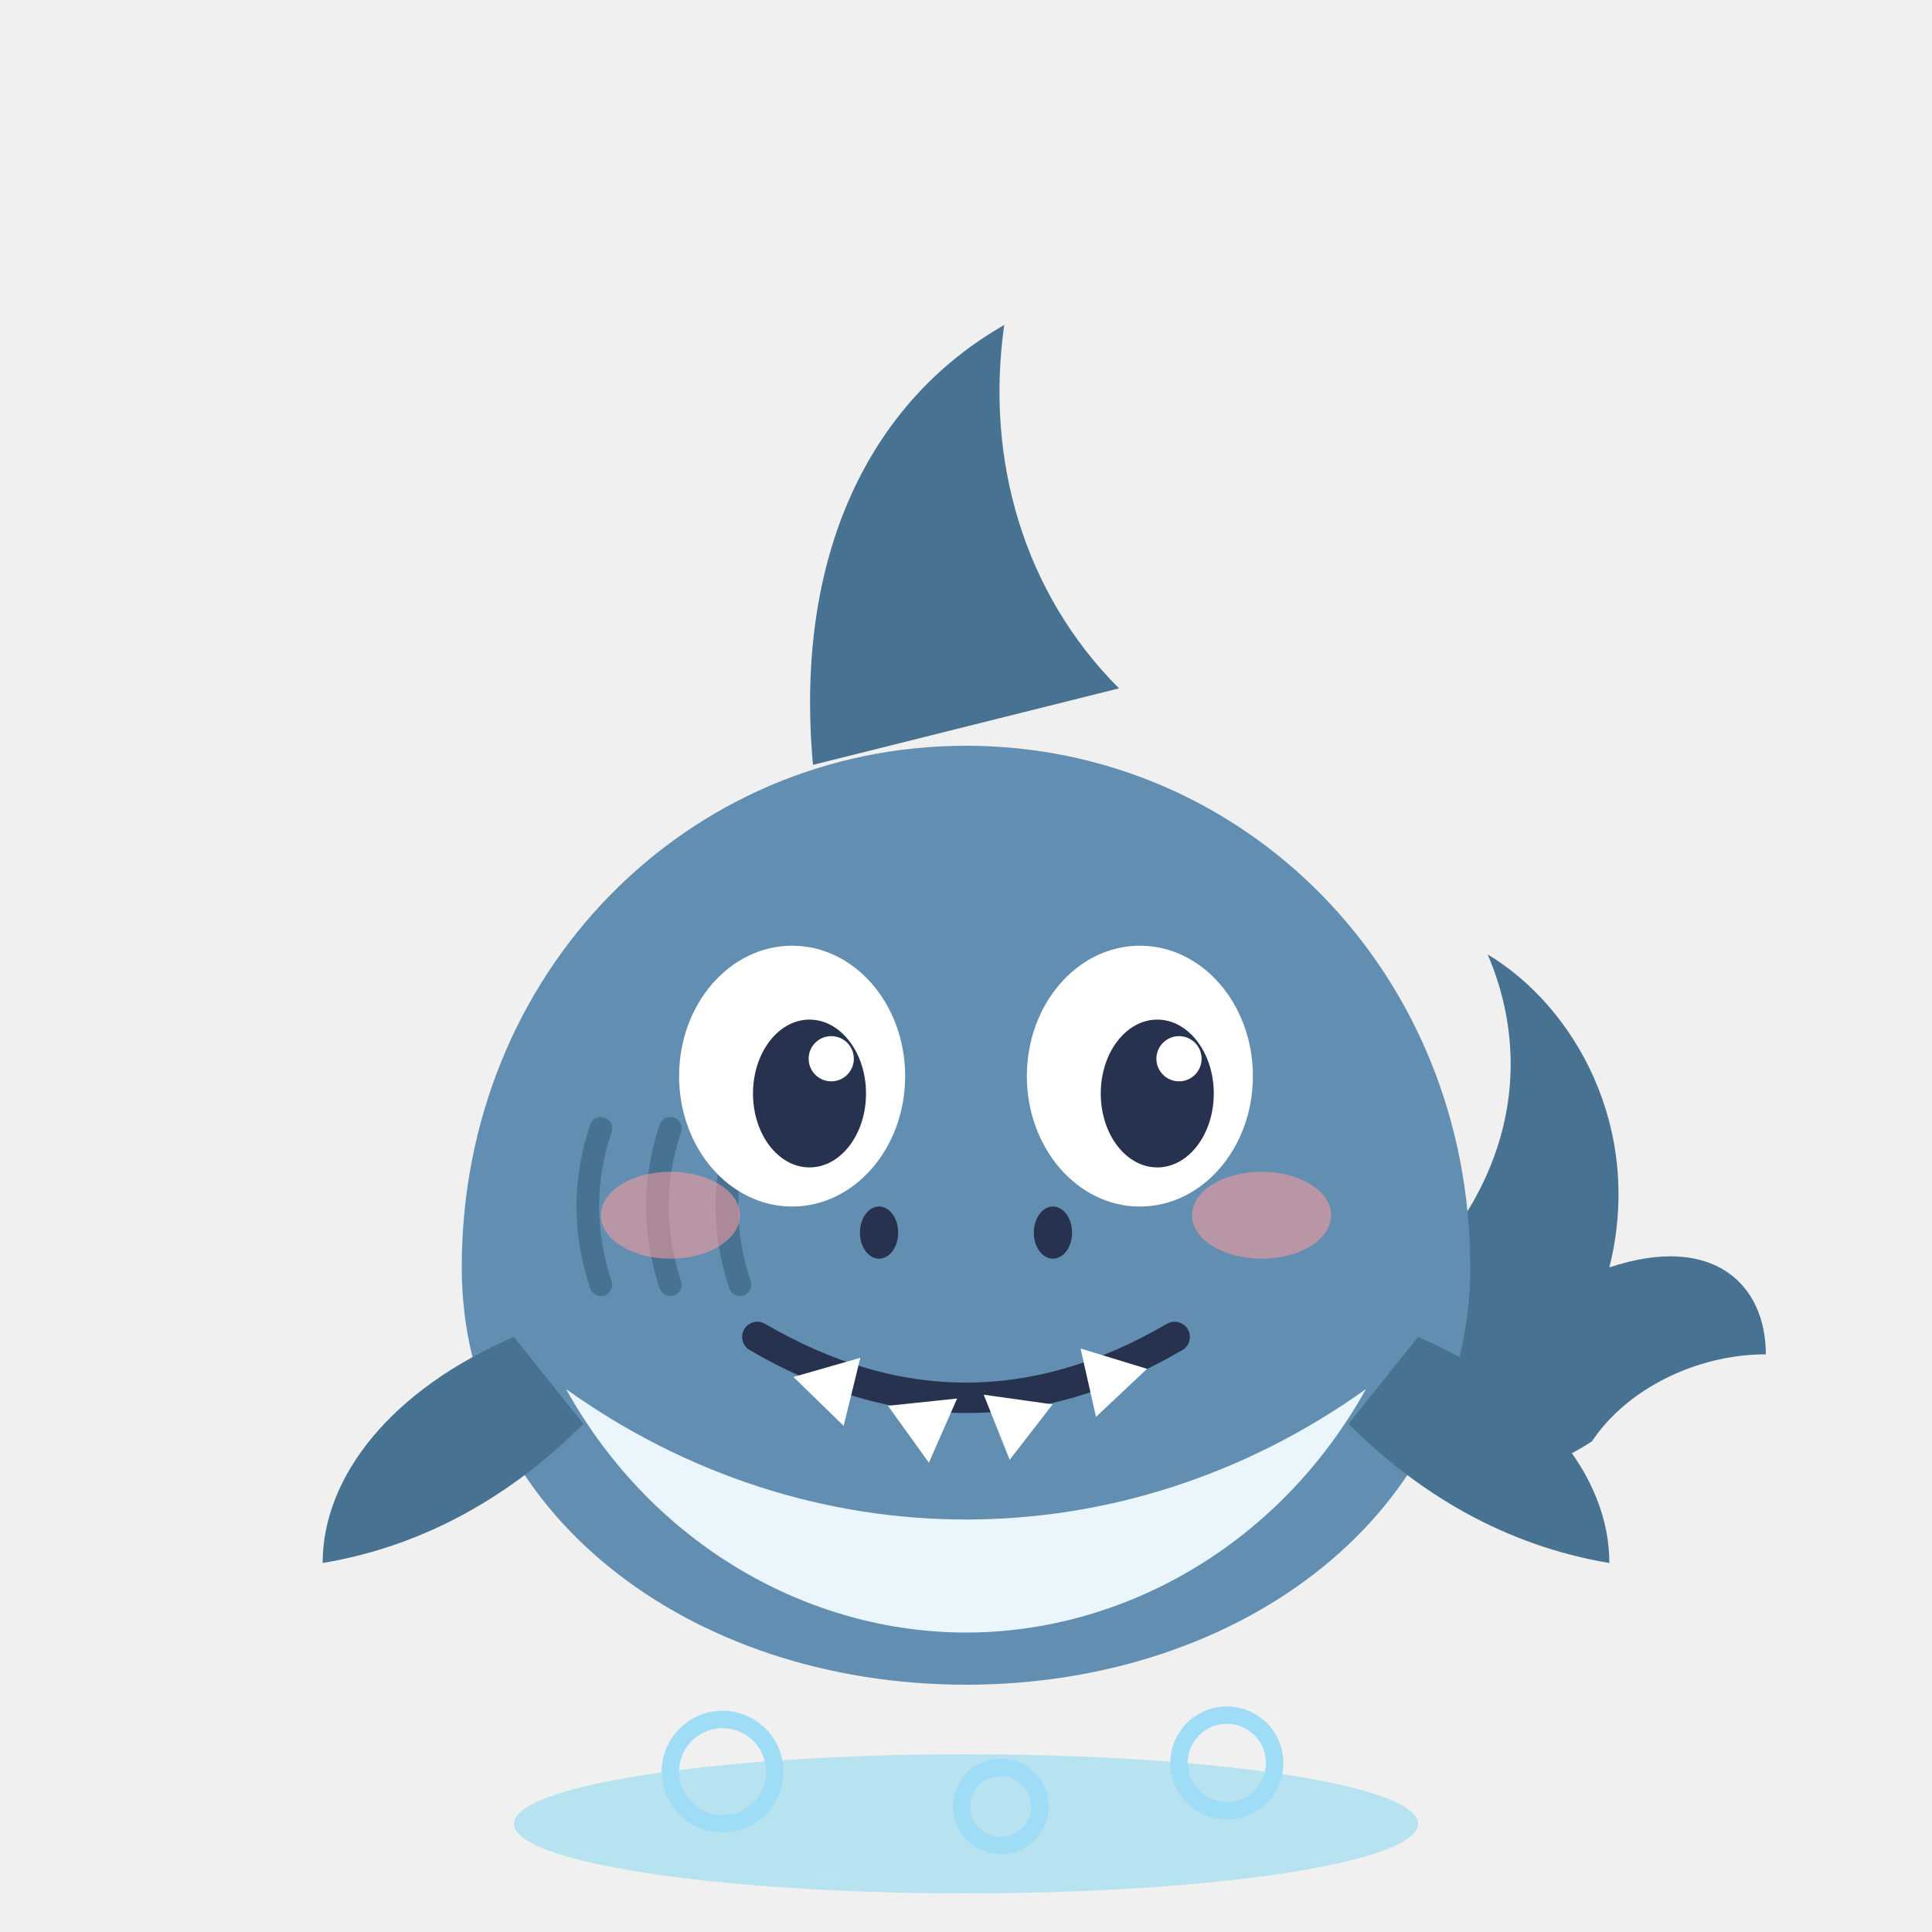
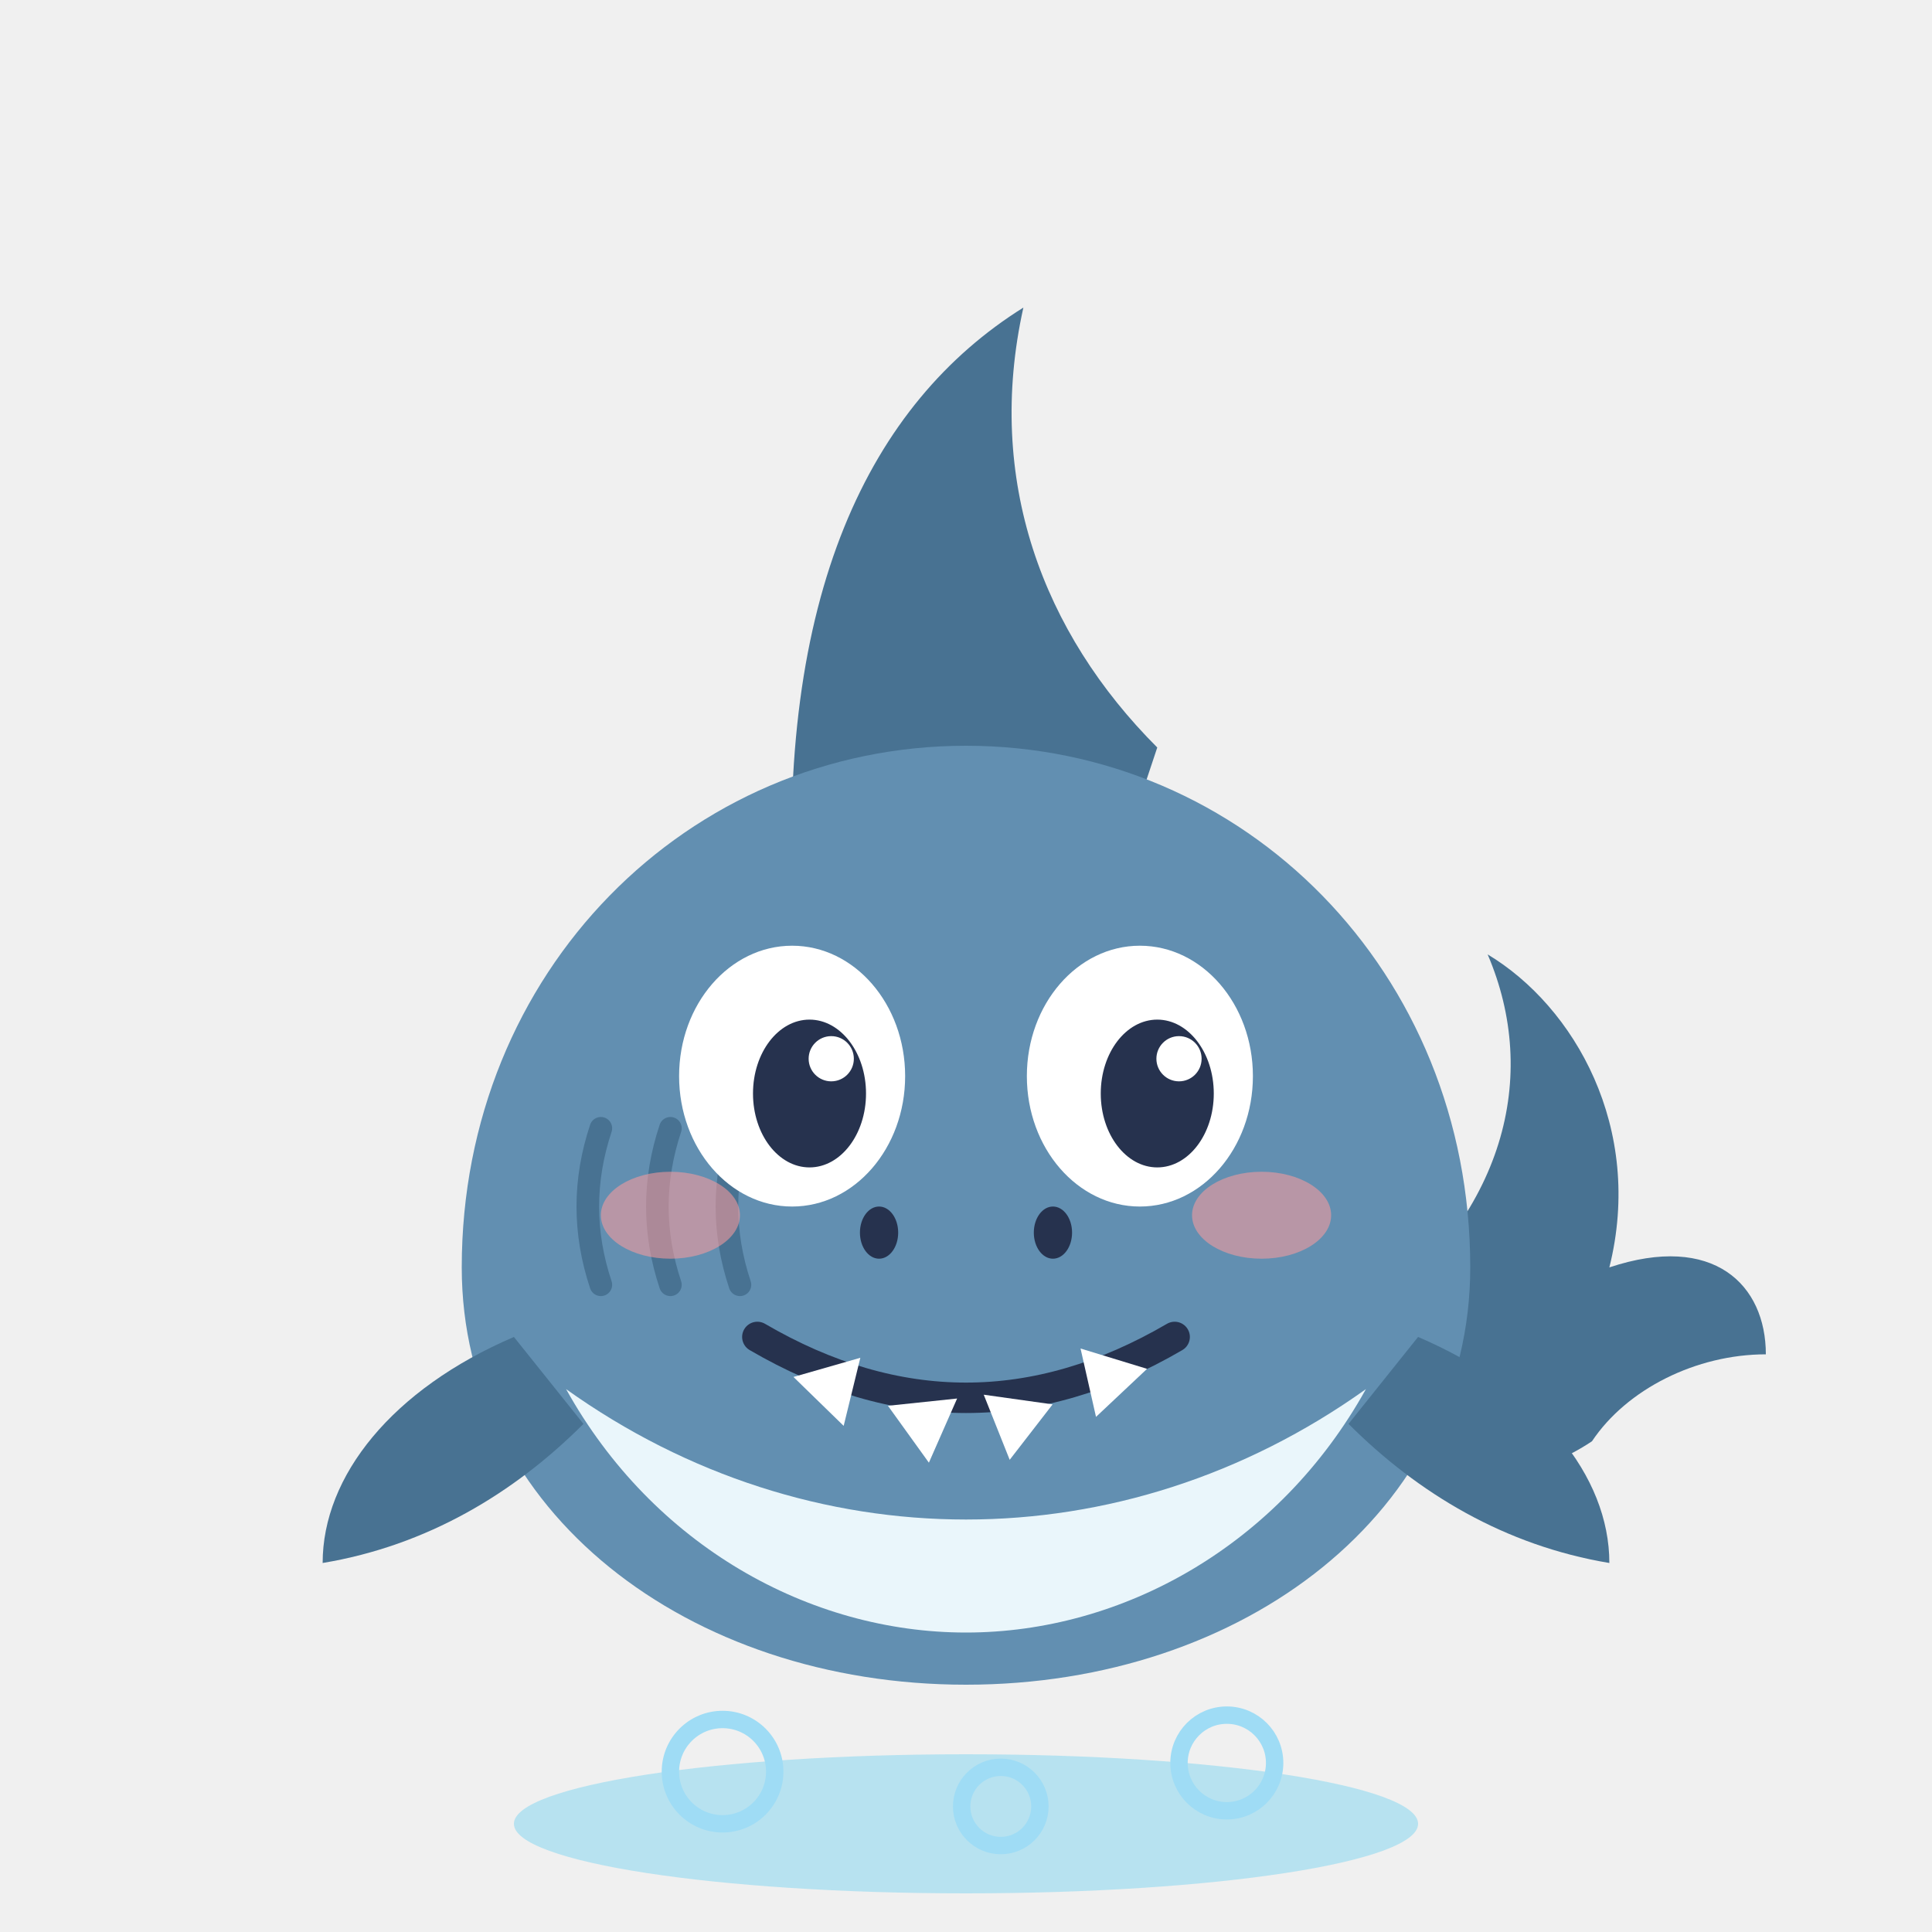
<svg xmlns="http://www.w3.org/2000/svg" viewBox="0 0 200 200" width="200" height="200">
  <g id="pet" transform="translate(100,196) scale(0.9) translate(-100,-196)">
    <ellipse id="water" cx="100" cy="188" rx="52" ry="8" fill="#4cc9f0" opacity="0.35" />
    <g id="floatBubbles">
      <circle cx="72" cy="182" r="6" fill="none" stroke="#9fdcf5" stroke-width="2" />
      <circle cx="104" cy="186" r="4.5" fill="none" stroke="#9fdcf5" stroke-width="2" />
      <circle cx="130" cy="181" r="5.5" fill="none" stroke="#9fdcf5" stroke-width="2" />
    </g>
    <path id="tailFin" d="M146,130 C162,118 166,102 160,88 C170,94 178,108 174,124 C186,120 192,126 192,134 C184,134 176,138 172,144 C160,152 148,146 146,138 Z" fill="#487292" />
-     <g id="dorsal" transform="translate(100,64) scale(1.1) translate(-100,-64)">
-       <path d="M84,66 C82,44 90,28 104,20 C102,34 106,48 116,58 Z" fill="#487292" />
+     <g id="dorsal" transform="translate(100,84) scale(1.1) translate(-100,-84)">
+       <path d="M82,84 C80,50 90,30 106,20 C102,38 108,54 120,66 L114,84 Z" fill="#487292" />
    </g>
    <path id="body" d="M42,124 C42,90 68,64 100,64 C132,64 158,90 158,124 C158,152 132,172 100,172 C68,172 42,152 42,124 Z" fill="#628fb1" />
    <path id="belly" d="M54,138 C64,156 82,166 100,166 C118,166 136,156 146,138 C132,148 116,153 100,153 C84,153 68,148 54,138 Z" fill="#eaf6fb" />
    <path id="finL" d="M48,132 C34,138 26,148 26,158 C38,156 48,150 56,142 Z" fill="#487292" />
    <path id="finR" d="M152,132 C166,138 174,148 174,158 C162,156 152,150 144,142 Z" fill="#487292" />
    <g id="gillsL">
      <path d="M58,108 C56,114 56,120 58,126" fill="none" stroke="#487292" stroke-width="2.6" stroke-linecap="round" />
      <path d="M66,108 C64,114 64,120 66,126" fill="none" stroke="#487292" stroke-width="2.6" stroke-linecap="round" />
      <path d="M74,108 C72,114 72,120 74,126" fill="none" stroke="#487292" stroke-width="2.6" stroke-linecap="round" />
    </g>
    <path id="mouth" d="M76,132 Q100,146 124,132" fill="none" stroke="#26324e" stroke-width="3.5" stroke-linecap="round" />
    <g id="teeth">
      <path transform="rotate(-16 84 135.5)" d="M80,135.5 L88,135.5 L84,142.5 Z" fill="#ffffff" />
      <path transform="rotate(-6 95 139.5)" d="M91,139.5 L99,139.5 L95,146.5 Z" fill="#ffffff" />
      <path transform="rotate(8 106 139.2)" d="M102,139.2 L110,139.2 L106,146.2 Z" fill="#ffffff" />
      <path transform="rotate(17 117 134.5)" d="M113,134.5 L121,134.5 L117,141.5 Z" fill="#ffffff" />
    </g>
    <ellipse cx="90" cy="120" rx="2.2" ry="3" fill="#26324e" />
    <ellipse cx="110" cy="120" rx="2.2" ry="3" fill="#26324e" />
    <g id="eyeL">
      <ellipse cx="80" cy="102" rx="13.0" ry="15.0" fill="#ffffff" />
      <ellipse cx="82" cy="104" rx="6.5" ry="8.5" fill="#26324e" />
      <circle cx="84.5" cy="100" r="2.6" fill="#ffffff" />
    </g>
    <g id="eyeR">
      <ellipse cx="120" cy="102" rx="13.0" ry="15.0" fill="#ffffff" />
      <ellipse cx="122" cy="104" rx="6.5" ry="8.5" fill="#26324e" />
      <circle cx="124.5" cy="100" r="2.6" fill="#ffffff" />
    </g>
    <ellipse id="cheekL" cx="66" cy="118" rx="8" ry="5" fill="#ff9c9c" opacity="0.55" />
    <ellipse id="cheekR" cx="134" cy="118" rx="8" ry="5" fill="#ff9c9c" opacity="0.55" />
  </g>
</svg>
